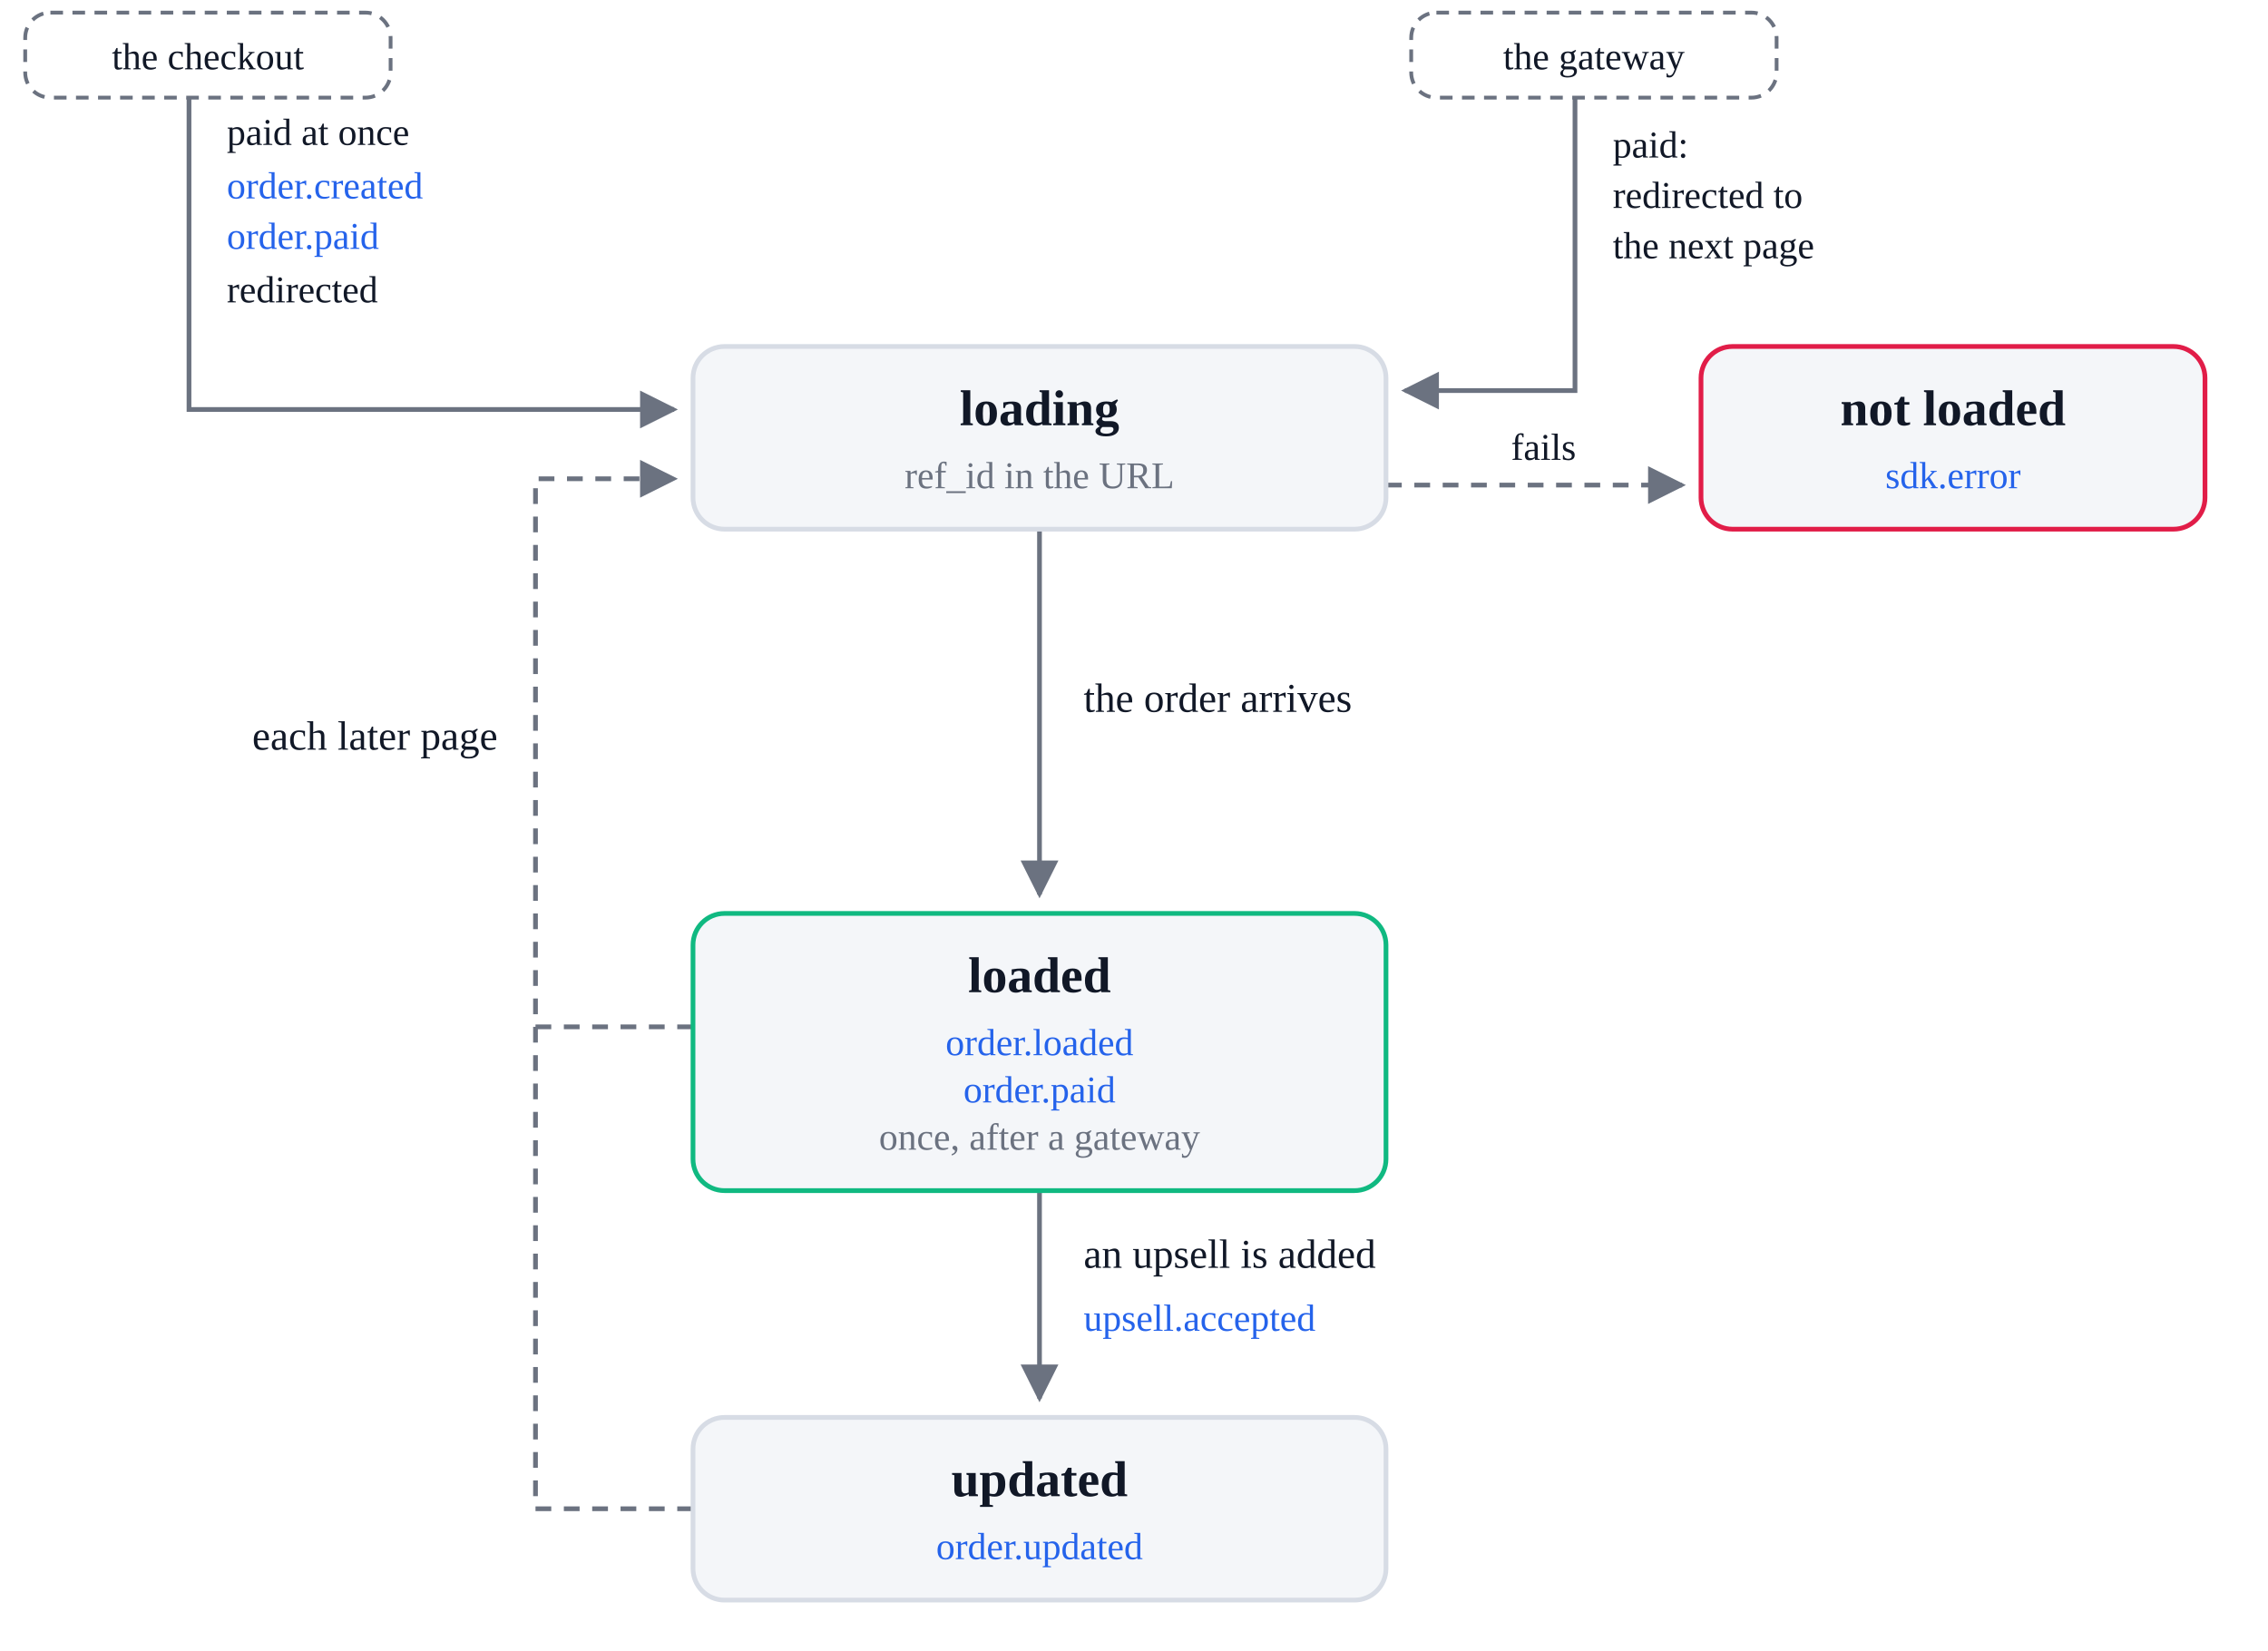
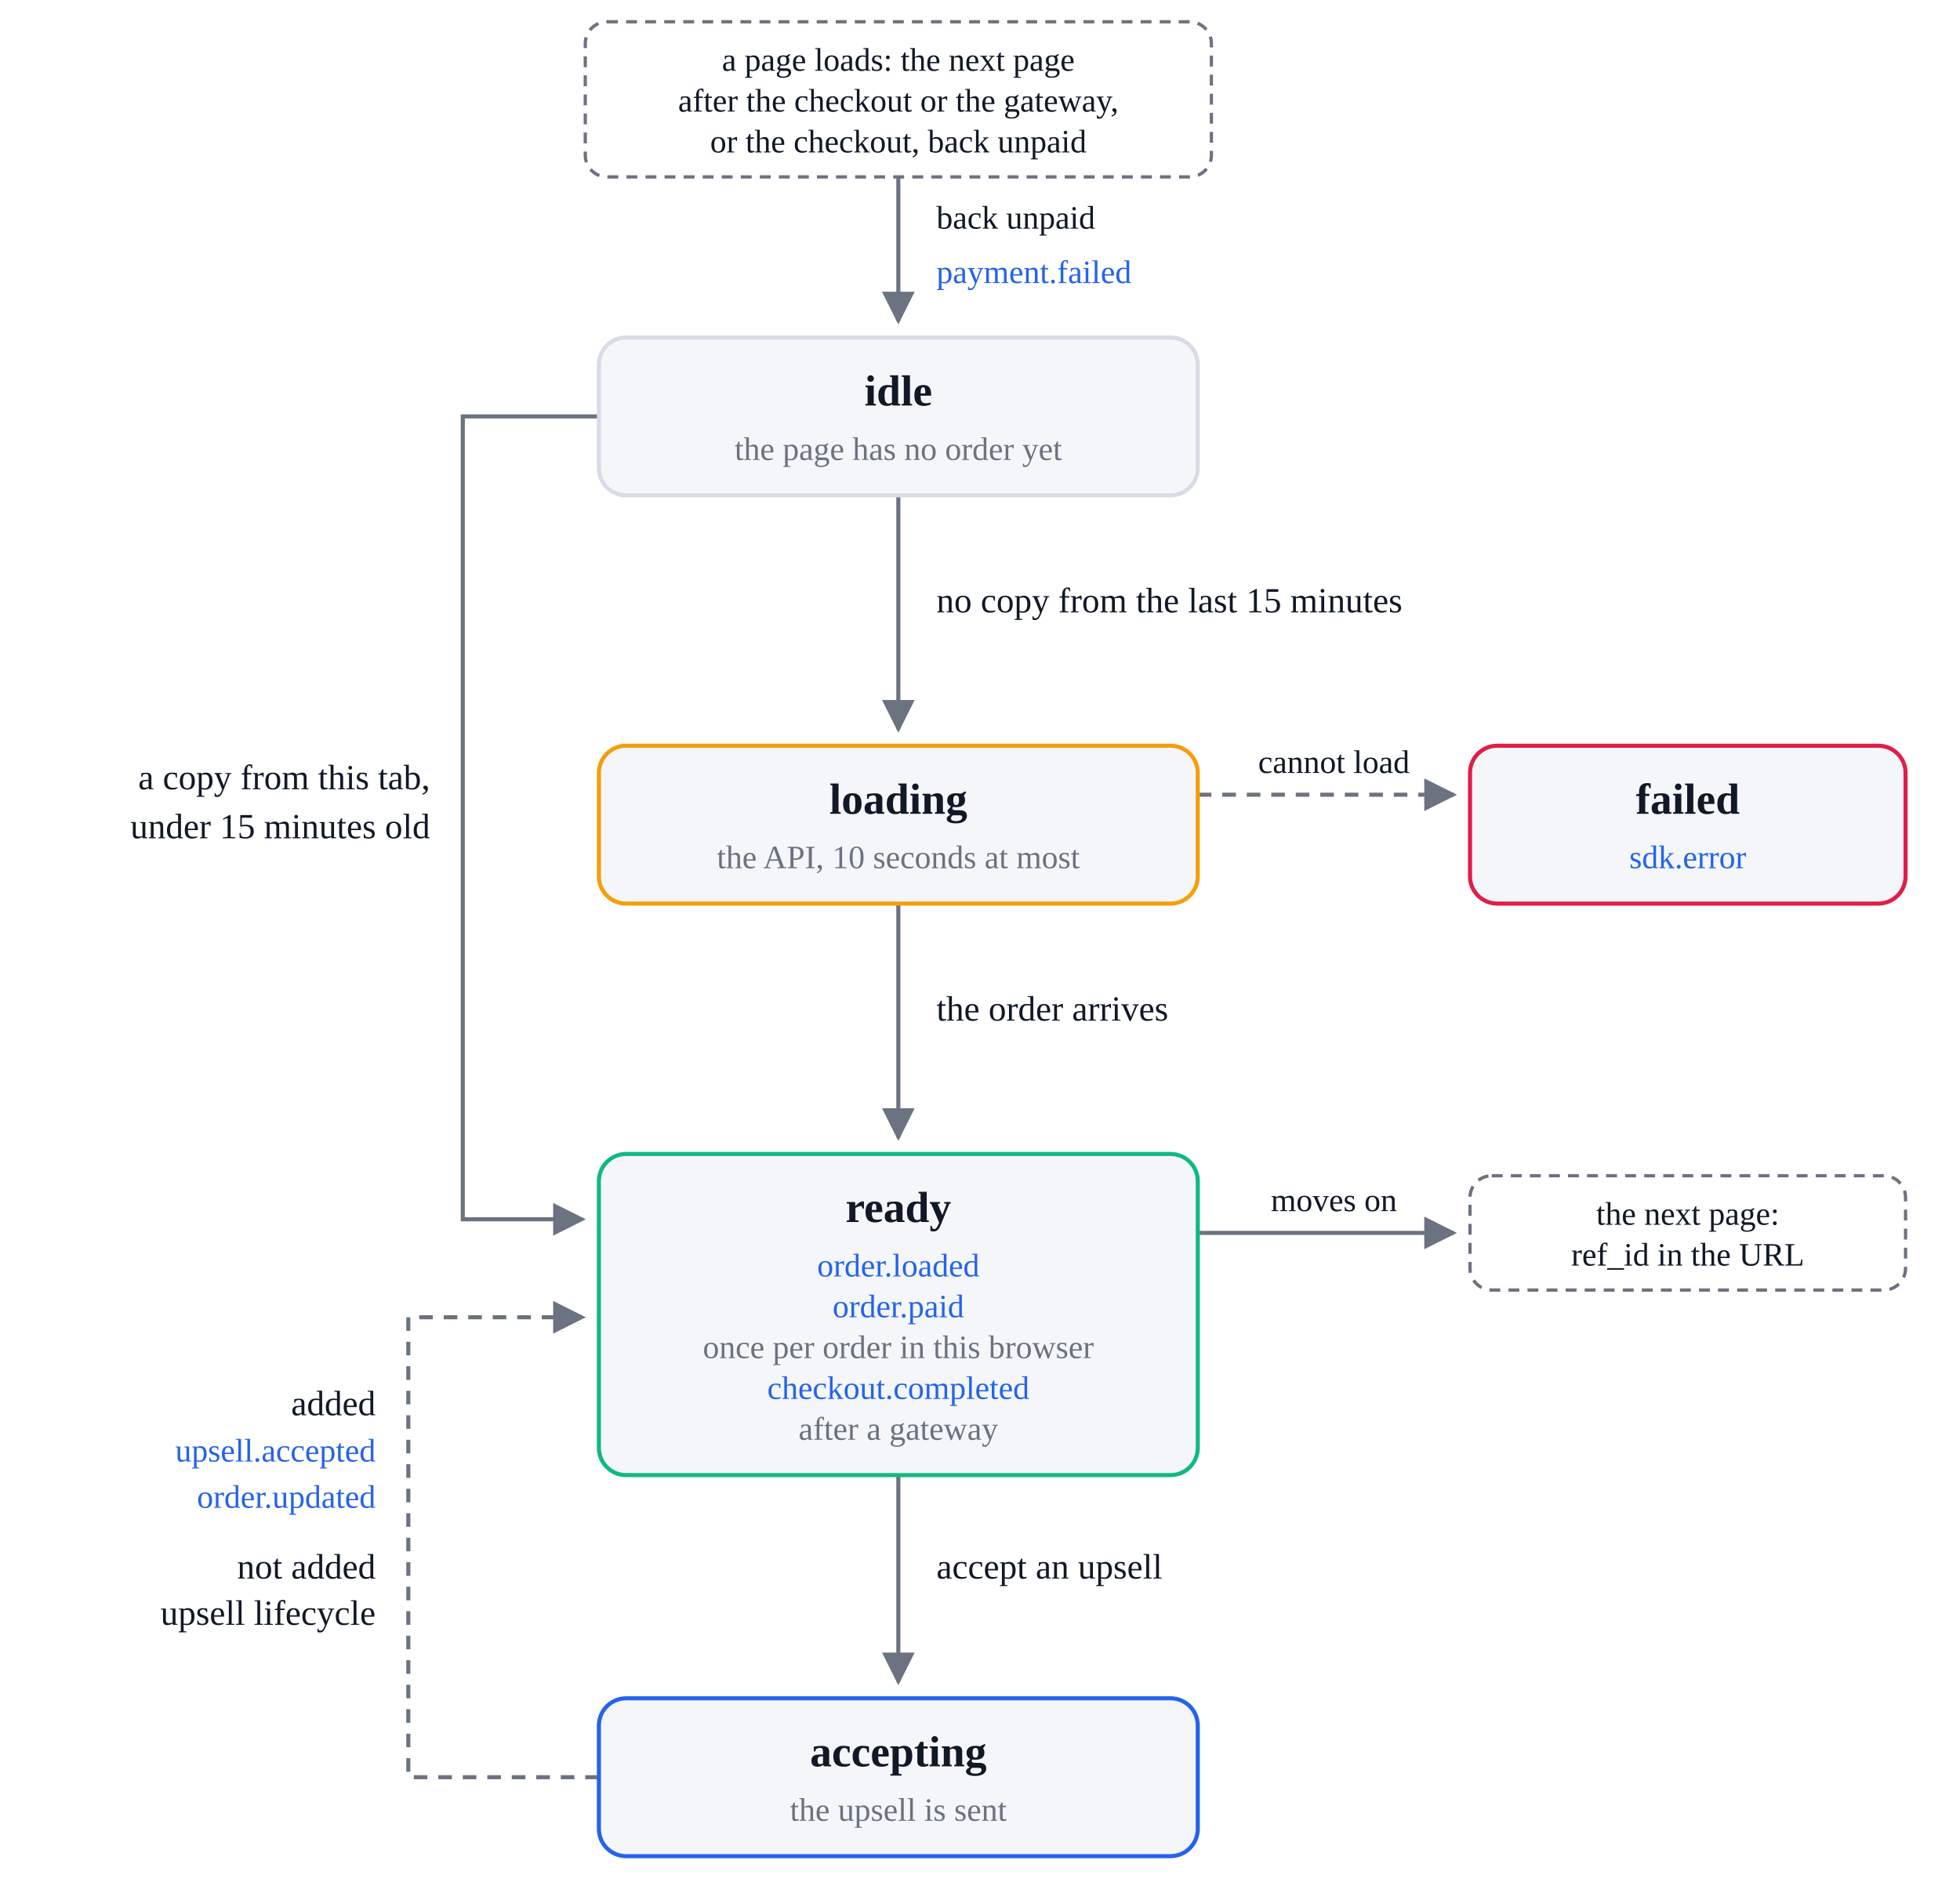
- <svg xmlns="http://www.w3.org/2000/svg" viewBox="0 0 720 524" width="720" height="524" role="img" aria-labelledby="orders-lifecycle-title orders-lifecycle-desc" style="font-family: var(--clean-font-body, system-ui, sans-serif)">
+ <svg xmlns="http://www.w3.org/2000/svg" viewBox="0 0 720 698" width="720" height="698" role="img" aria-labelledby="orders-lifecycle-title orders-lifecycle-desc" style="font-family: var(--clean-font-body, system-ui, sans-serif)">
  <defs>
    <marker id="orders-lifecycle-arrow" viewBox="0 0 10 10" refX="9" refY="5" markerWidth="8" markerHeight="8" orient="auto-start-reverse">
      <path d="M0,0 L10,5 L0,10 z" style="fill: var(--clean-fg-muted, #6b7280)" />
    </marker>
  </defs>
  <g>
-     <rect x="8" y="4" width="116" height="27" rx="8" style="fill: none; stroke: var(--clean-fg-muted, #6b7280); stroke-width: 1.2; stroke-dasharray: 4 3" />
-     <text x="66" y="22" text-anchor="middle" style="fill: var(--clean-fg, #111827); font-size: 12px">the checkout</text>
-     <path d="M60 31 V130 H214" marker-end="url(#orders-lifecycle-arrow)" style="fill: none; stroke: var(--clean-fg-muted, #6b7280); stroke-width: 1.5" />
-     <text x="72" y="46" text-anchor="start" style="fill: var(--clean-fg, #111827); font-size: 12px">paid at once</text>
-     <text x="72" y="63" text-anchor="start" style="fill: var(--clean-accent, #2563eb); font-size: 12px; font-family: var(--clean-font-mono, ui-monospace, monospace)">order.created</text>
-     <text x="72" y="79" text-anchor="start" style="fill: var(--clean-accent, #2563eb); font-size: 12px; font-family: var(--clean-font-mono, ui-monospace, monospace)">order.paid</text>
-     <text x="72" y="96" text-anchor="start" style="fill: var(--clean-fg, #111827); font-size: 12px">redirected</text>
-     <rect x="448" y="4" width="116" height="27" rx="8" style="fill: none; stroke: var(--clean-fg-muted, #6b7280); stroke-width: 1.2; stroke-dasharray: 4 3" />
-     <text x="506" y="22" text-anchor="middle" style="fill: var(--clean-fg, #111827); font-size: 12px">the gateway</text>
-     <path d="M500 31 V124 H446" marker-end="url(#orders-lifecycle-arrow)" style="fill: none; stroke: var(--clean-fg-muted, #6b7280); stroke-width: 1.5" />
-     <text x="512" y="50" text-anchor="start" style="fill: var(--clean-fg, #111827); font-size: 12px">paid:</text>
-     <text x="512" y="66" text-anchor="start" style="fill: var(--clean-fg, #111827); font-size: 12px">redirected to</text>
-     <text x="512" y="82" text-anchor="start" style="fill: var(--clean-fg, #111827); font-size: 12px">the next page</text>
-     <path d="M440 154 H534" marker-end="url(#orders-lifecycle-arrow)" style="fill: none; stroke: var(--clean-fg-muted, #6b7280); stroke-width: 1.5; stroke-dasharray: 5 4" />
-     <text x="490" y="146" text-anchor="middle" style="fill: var(--clean-fg, #111827); font-size: 12px">fails</text>
-     <path d="M330 168 V284" marker-end="url(#orders-lifecycle-arrow)" style="fill: none; stroke: var(--clean-fg-muted, #6b7280); stroke-width: 1.5" />
-     <text x="344" y="226" text-anchor="start" style="fill: var(--clean-fg, #111827); font-size: 13px">the order arrives</text>
-     <path d="M330 378 V444" marker-end="url(#orders-lifecycle-arrow)" style="fill: none; stroke: var(--clean-fg-muted, #6b7280); stroke-width: 1.5" />
-     <text x="344" y="402.5" text-anchor="start" style="fill: var(--clean-fg, #111827); font-size: 13px">an upsell is added</text>
-     <text x="344" y="422.5" text-anchor="start" style="fill: var(--clean-accent, #2563eb); font-size: 12px; font-family: var(--clean-font-mono, ui-monospace, monospace)">upsell.accepted</text>
-     <path d="M220 479 H170 V152 H214" marker-end="url(#orders-lifecycle-arrow)" style="fill: none; stroke: var(--clean-fg-muted, #6b7280); stroke-width: 1.5; stroke-dasharray: 5 4" />
-     <path d="M220 326 H170" style="fill: none; stroke: var(--clean-fg-muted, #6b7280); stroke-width: 1.5; stroke-dasharray: 5 4" />
-     <text x="158" y="238" text-anchor="end" style="fill: var(--clean-fg, #111827); font-size: 13px">each later page</text>
+     <rect x="215" y="8" width="230" height="57" rx="8" style="fill: none; stroke: var(--clean-fg-muted, #6b7280); stroke-width: 1.2; stroke-dasharray: 4 3" />
+     <text x="330" y="26" text-anchor="middle" style="fill: var(--clean-fg, #111827); font-size: 12px">a page loads: the next page</text>
+     <text x="330" y="41" text-anchor="middle" style="fill: var(--clean-fg, #111827); font-size: 12px">after the checkout or the gateway,</text>
+     <text x="330" y="56" text-anchor="middle" style="fill: var(--clean-fg, #111827); font-size: 12px">or the checkout, back unpaid</text>
+     <path d="M330 65 V118" marker-end="url(#orders-lifecycle-arrow)" style="fill: none; stroke: var(--clean-fg-muted, #6b7280); stroke-width: 1.5" />
+     <text x="344" y="84" text-anchor="start" style="fill: var(--clean-fg, #111827); font-size: 12px">back unpaid</text>
+     <text x="344" y="104" text-anchor="start" style="fill: var(--clean-accent, #2563eb); font-size: 12px; font-family: var(--clean-font-mono, ui-monospace, monospace)">payment.failed</text>
+     <path d="M330 182 V268" marker-end="url(#orders-lifecycle-arrow)" style="fill: none; stroke: var(--clean-fg-muted, #6b7280); stroke-width: 1.5" />
+     <text x="344" y="225" text-anchor="start" style="fill: var(--clean-fg, #111827); font-size: 13px">no copy from the last 15 minutes</text>
+     <path d="M220 153 H170 V448 H214" marker-end="url(#orders-lifecycle-arrow)" style="fill: none; stroke: var(--clean-fg-muted, #6b7280); stroke-width: 1.5" />
+     <text x="158" y="290" text-anchor="end" style="fill: var(--clean-fg, #111827); font-size: 13px">a copy from this tab,</text>
+     <text x="158" y="308" text-anchor="end" style="fill: var(--clean-fg, #111827); font-size: 13px">under 15 minutes old</text>
+     <path d="M440 292 H534" marker-end="url(#orders-lifecycle-arrow)" style="fill: none; stroke: var(--clean-fg-muted, #6b7280); stroke-width: 1.5; stroke-dasharray: 5 4" />
+     <text x="490" y="284" text-anchor="middle" style="fill: var(--clean-fg, #111827); font-size: 12px">cannot load</text>
+     <path d="M330 332 V418" marker-end="url(#orders-lifecycle-arrow)" style="fill: none; stroke: var(--clean-fg-muted, #6b7280); stroke-width: 1.5" />
+     <text x="344" y="375" text-anchor="start" style="fill: var(--clean-fg, #111827); font-size: 13px">the order arrives</text>
+     <path d="M440 453 H534" marker-end="url(#orders-lifecycle-arrow)" style="fill: none; stroke: var(--clean-fg-muted, #6b7280); stroke-width: 1.5" />
+     <text x="490" y="445" text-anchor="middle" style="fill: var(--clean-fg, #111827); font-size: 12px">moves on</text>
+     <rect x="540" y="432" width="160" height="42" rx="8" style="fill: none; stroke: var(--clean-fg-muted, #6b7280); stroke-width: 1.2; stroke-dasharray: 4 3" />
+     <text x="620" y="450" text-anchor="middle" style="fill: var(--clean-fg, #111827); font-size: 12px">the next page:</text>
+     <text x="620" y="465" text-anchor="middle" style="fill: var(--clean-fg, #111827); font-size: 12px">ref_id in the URL</text>
+     <path d="M330 542 V618" marker-end="url(#orders-lifecycle-arrow)" style="fill: none; stroke: var(--clean-fg-muted, #6b7280); stroke-width: 1.5" />
+     <text x="344" y="580" text-anchor="start" style="fill: var(--clean-fg, #111827); font-size: 13px">accept an upsell</text>
+     <path d="M220 653 H150 V484 H214" marker-end="url(#orders-lifecycle-arrow)" style="fill: none; stroke: var(--clean-fg-muted, #6b7280); stroke-width: 1.5; stroke-dasharray: 5 4" />
+     <text x="138" y="520" text-anchor="end" style="fill: var(--clean-fg, #111827); font-size: 13px">added</text>
+     <text x="138" y="537" text-anchor="end" style="fill: var(--clean-accent, #2563eb); font-size: 12px; font-family: var(--clean-font-mono, ui-monospace, monospace)">upsell.accepted</text>
+     <text x="138" y="554" text-anchor="end" style="fill: var(--clean-accent, #2563eb); font-size: 12px; font-family: var(--clean-font-mono, ui-monospace, monospace)">order.updated</text>
+     <text x="138" y="580" text-anchor="end" style="fill: var(--clean-fg, #111827); font-size: 13px">not added</text>
+     <text x="138" y="597" text-anchor="end" style="fill: var(--clean-fg, #111827); font-size: 13px">upsell lifecycle</text>
  </g>
  <g text-anchor="middle">
-     <rect x="220" y="110" width="220" height="58" rx="10" style="fill: var(--clean-bg-muted, #f4f6f9); stroke: var(--clean-border, #d7dce5); stroke-width: 1.5" />
-     <text x="330" y="135" style="fill: var(--clean-fg, #111827); font-size: 16px; font-weight: 600">loading</text>
-     <text x="330" y="155" style="fill: var(--clean-fg-muted, #6b7280); font-size: 12px">ref_id in the URL</text>
-     <rect x="220" y="290" width="220" height="88" rx="10" style="fill: var(--clean-bg-muted, #f4f6f9); stroke: var(--color-emerald-500, #10b981); stroke-width: 1.5" />
-     <text x="330" y="315" style="fill: var(--clean-fg, #111827); font-size: 16px; font-weight: 600">loaded</text>
-     <text x="330" y="335" style="fill: var(--clean-accent, #2563eb); font-size: 12px; font-family: var(--clean-font-mono, ui-monospace, monospace)">order.loaded</text>
-     <text x="330" y="350" style="fill: var(--clean-accent, #2563eb); font-size: 12px; font-family: var(--clean-font-mono, ui-monospace, monospace)">order.paid</text>
-     <text x="330" y="365" style="fill: var(--clean-fg-muted, #6b7280); font-size: 12px">once, after a gateway</text>
-     <rect x="220" y="450" width="220" height="58" rx="10" style="fill: var(--clean-bg-muted, #f4f6f9); stroke: var(--clean-border, #d7dce5); stroke-width: 1.5" />
-     <text x="330" y="475" style="fill: var(--clean-fg, #111827); font-size: 16px; font-weight: 600">updated</text>
-     <text x="330" y="495" style="fill: var(--clean-accent, #2563eb); font-size: 12px; font-family: var(--clean-font-mono, ui-monospace, monospace)">order.updated</text>
-     <rect x="540" y="110" width="160" height="58" rx="10" style="fill: var(--clean-bg-muted, #f4f6f9); stroke: var(--color-rose-500, #e11d48); stroke-width: 1.5" />
-     <text x="620" y="135" style="fill: var(--clean-fg, #111827); font-size: 16px; font-weight: 600">not loaded</text>
-     <text x="620" y="155" style="fill: var(--clean-accent, #2563eb); font-size: 12px; font-family: var(--clean-font-mono, ui-monospace, monospace)">sdk.error</text>
+     <rect x="220" y="124" width="220" height="58" rx="10" style="fill: var(--clean-bg-muted, #f4f6f9); stroke: var(--clean-border, #d7dce5); stroke-width: 1.5" />
+     <text x="330" y="149" style="fill: var(--clean-fg, #111827); font-size: 16px; font-weight: 600">idle</text>
+     <text x="330" y="169" style="fill: var(--clean-fg-muted, #6b7280); font-size: 12px">the page has no order yet</text>
+     <rect x="220" y="274" width="220" height="58" rx="10" style="fill: var(--clean-bg-muted, #f4f6f9); stroke: var(--color-amber-500, #f59e0b); stroke-width: 1.5" />
+     <text x="330" y="299" style="fill: var(--clean-fg, #111827); font-size: 16px; font-weight: 600">loading</text>
+     <text x="330" y="319" style="fill: var(--clean-fg-muted, #6b7280); font-size: 12px">the API, 10 seconds at most</text>
+     <rect x="220" y="424" width="220" height="118" rx="10" style="fill: var(--clean-bg-muted, #f4f6f9); stroke: var(--color-emerald-500, #10b981); stroke-width: 1.5" />
+     <text x="330" y="449" style="fill: var(--clean-fg, #111827); font-size: 16px; font-weight: 600">ready</text>
+     <text x="330" y="469" style="fill: var(--clean-accent, #2563eb); font-size: 12px; font-family: var(--clean-font-mono, ui-monospace, monospace)">order.loaded</text>
+     <text x="330" y="484" style="fill: var(--clean-accent, #2563eb); font-size: 12px; font-family: var(--clean-font-mono, ui-monospace, monospace)">order.paid</text>
+     <text x="330" y="499" style="fill: var(--clean-fg-muted, #6b7280); font-size: 12px">once per order in this browser</text>
+     <text x="330" y="514" style="fill: var(--clean-accent, #2563eb); font-size: 12px; font-family: var(--clean-font-mono, ui-monospace, monospace)">checkout.completed</text>
+     <text x="330" y="529" style="fill: var(--clean-fg-muted, #6b7280); font-size: 12px">after a gateway</text>
+     <rect x="220" y="624" width="220" height="58" rx="10" style="fill: var(--clean-bg-muted, #f4f6f9); stroke: var(--clean-accent, #2563eb); stroke-width: 1.5" />
+     <text x="330" y="649" style="fill: var(--clean-fg, #111827); font-size: 16px; font-weight: 600">accepting</text>
+     <text x="330" y="669" style="fill: var(--clean-fg-muted, #6b7280); font-size: 12px">the upsell is sent</text>
+     <rect x="540" y="274" width="160" height="58" rx="10" style="fill: var(--clean-bg-muted, #f4f6f9); stroke: var(--color-rose-500, #e11d48); stroke-width: 1.5" />
+     <text x="620" y="299" style="fill: var(--clean-fg, #111827); font-size: 16px; font-weight: 600">failed</text>
+     <text x="620" y="319" style="fill: var(--clean-accent, #2563eb); font-size: 12px; font-family: var(--clean-font-mono, ui-monospace, monospace)">sdk.error</text>
  </g>
</svg>
